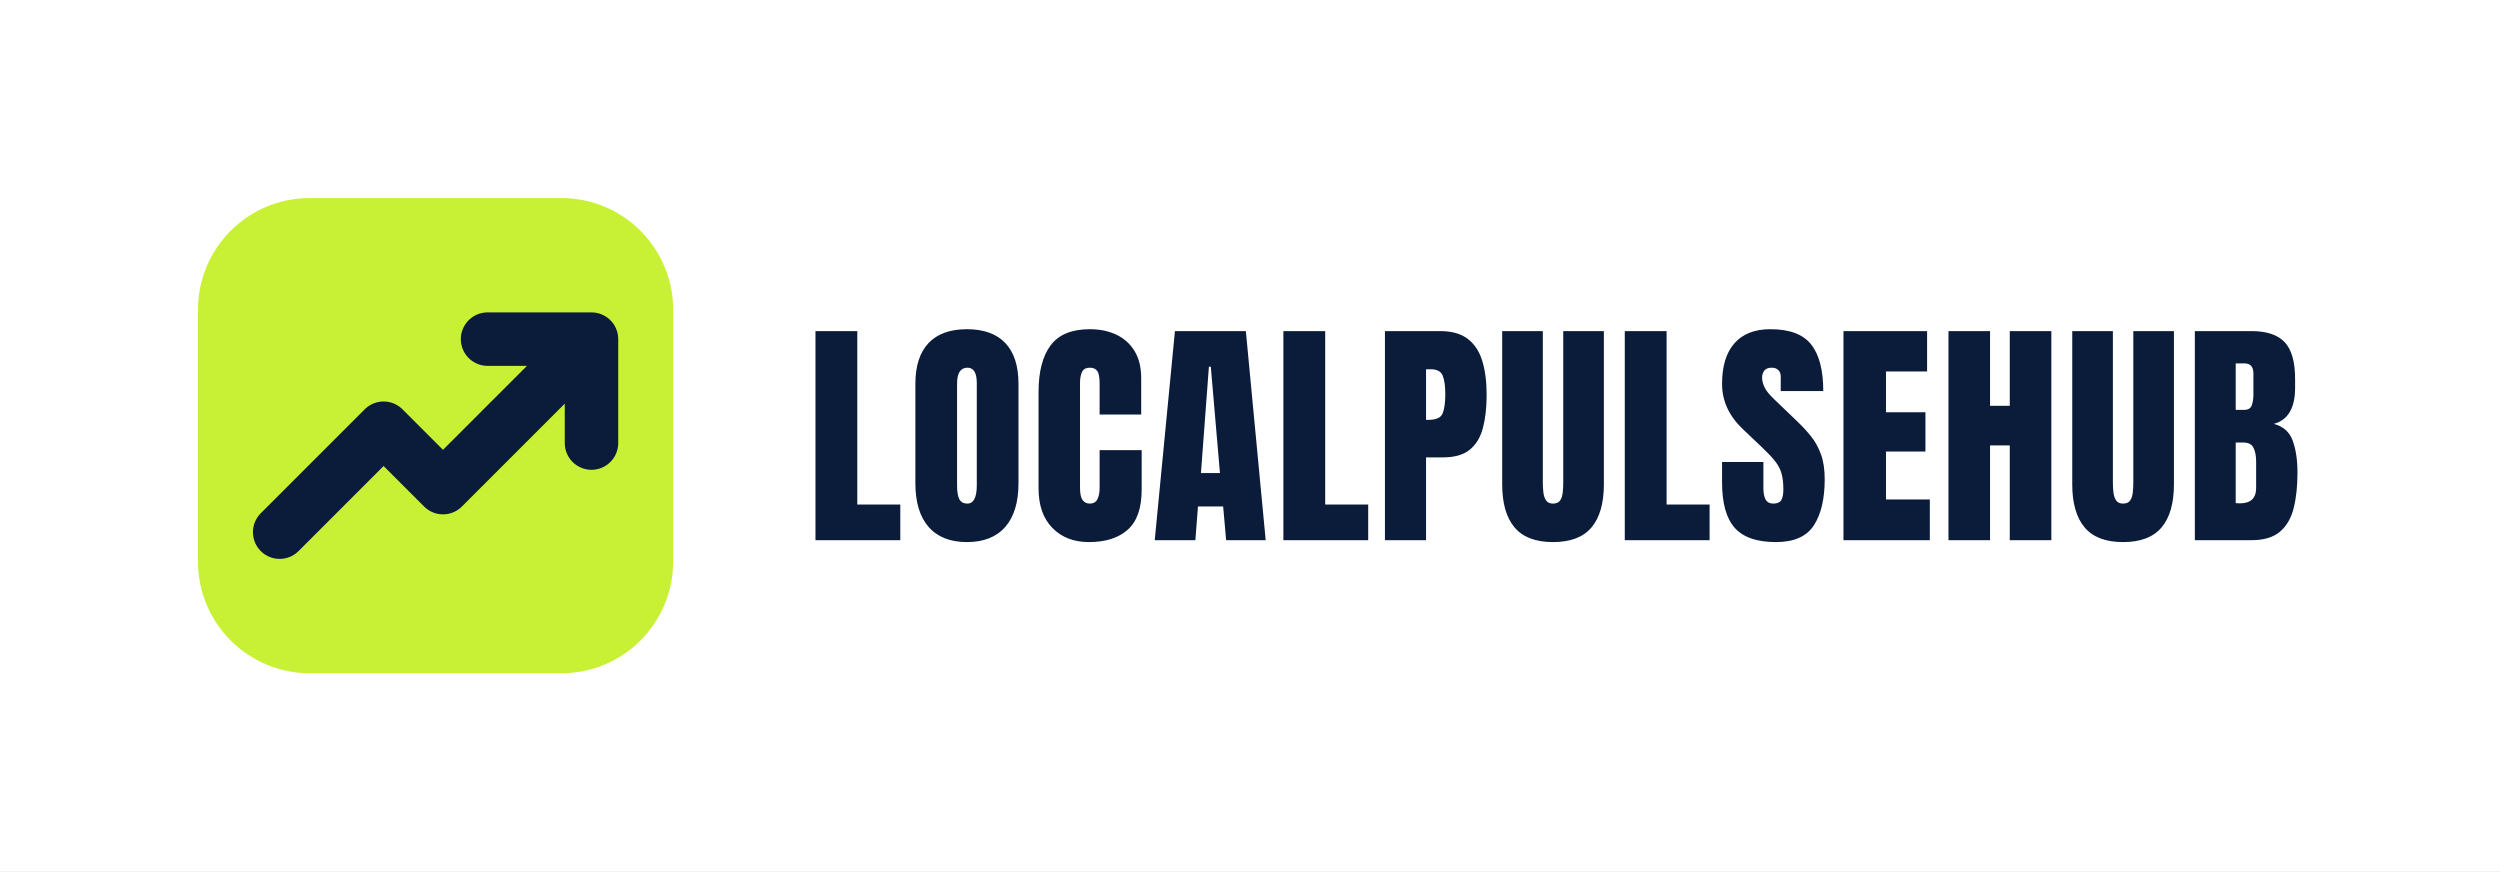
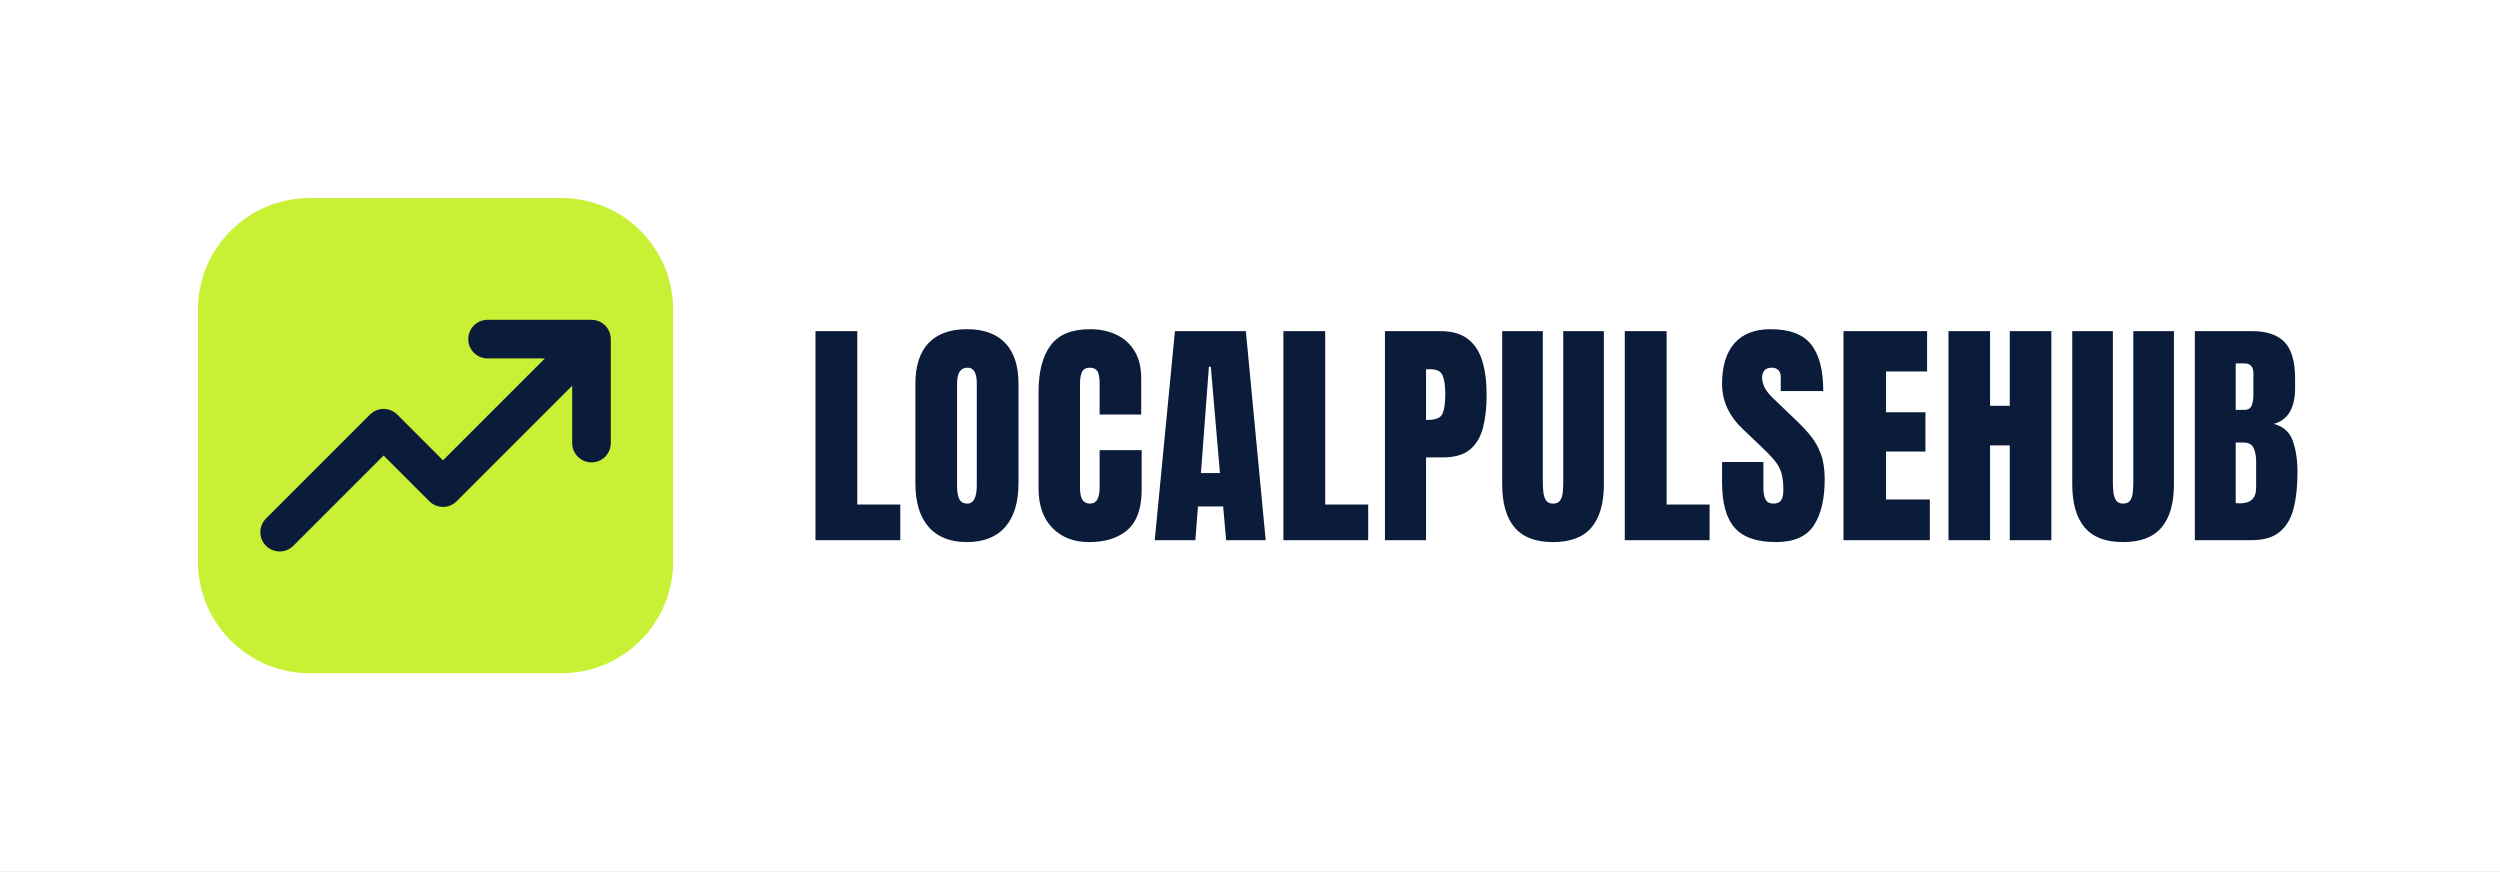
<svg xmlns="http://www.w3.org/2000/svg" viewBox="0 0 505.08 176.00" width="505" height="176">
  <rect width="505.076" height="176" fill="#FFFFFF" />
  <rect x="40" y="40" width="96" height="96" rx="22.56" fill="#C8F135" />
-   <path d="M5.5 22.5L12.5 15.5L16.5 19.5L26.5 9.5M19.5 9.5H26.5V16.5" fill="none" stroke="#0B1B3A" stroke-width="3.6" stroke-linecap="round" stroke-linejoin="round" transform="translate(40 40) scale(3)" />
+   <path d="M5.5 22.5L12.5 15.5L16.5 19.5L26.5 9.5M19.5 9.5H26.5V16.5" fill="none" stroke="#0B1B3A" stroke-width="2.6" stroke-linecap="round" stroke-linejoin="round" transform="translate(40 40) scale(3)" />
  <path d="M164.752 109.12V66.88H173.2V101.92H181.888V109.12ZM195.351 109.504Q190.287 109.504 187.611 106.444Q184.935 103.384 184.935 97.6V77.536Q184.935 72.112 187.587 69.304Q190.239 66.496 195.351 66.496Q200.463 66.496 203.115 69.304Q205.767 72.112 205.767 77.536V97.6Q205.767 103.384 203.091 106.444Q200.415 109.504 195.351 109.504ZM195.423 101.728Q197.343 101.728 197.343 98.008V77.392Q197.343 74.272 195.471 74.272Q193.359 74.272 193.359 77.464V98.056Q193.359 100.024 193.839 100.876Q194.319 101.728 195.423 101.728ZM219.998 109.504Q215.414 109.504 212.618 106.648Q209.822 103.792 209.822 98.656V79.168Q209.822 73.024 212.258 69.76Q214.694 66.496 220.19 66.496Q223.19 66.496 225.53 67.6Q227.87 68.704 229.214 70.9Q230.558 73.096 230.558 76.432V83.728H222.158V77.488Q222.158 75.592 221.678 74.932Q221.198 74.272 220.19 74.272Q219.014 74.272 218.606 75.124Q218.198 75.976 218.198 77.392V98.536Q218.198 100.288 218.714 101.008Q219.23 101.728 220.19 101.728Q221.27 101.728 221.714 100.84Q222.158 99.952 222.158 98.536V90.928H230.654V98.92Q230.654 104.488 227.846 106.996Q225.038 109.504 219.998 109.504ZM233.293 109.12 237.373 66.88H251.701L255.709 109.12H247.717L247.117 102.304H242.029L241.501 109.12ZM242.629 95.56H246.469L244.621 74.08H244.237ZM259.284 109.12V66.88H267.732V101.92H276.42V109.12ZM279.803 109.12V66.88H290.963Q294.467 66.88 296.519 68.44Q298.571 70.0 299.459 72.88Q300.347 75.76 300.347 79.744Q300.347 83.584 299.603 86.428Q298.859 89.272 296.951 90.832Q295.043 92.392 291.539 92.392H288.107V109.12ZM288.107 84.808H288.587Q290.939 84.808 291.467 83.488Q291.995 82.168 291.995 79.6Q291.995 77.2 291.479 75.892Q290.963 74.584 289.043 74.584H288.107ZM313.762 109.504Q308.482 109.504 305.986 106.54Q303.49 103.576 303.49 97.816V66.88H311.698V97.48Q311.698 98.536 311.818 99.508Q311.938 100.48 312.37 101.104Q312.802 101.728 313.762 101.728Q314.746 101.728 315.178 101.116Q315.61 100.504 315.718 99.52Q315.826 98.536 315.826 97.48V66.88H324.034V97.816Q324.034 103.576 321.538 106.54Q319.042 109.504 313.762 109.504ZM328.257 109.12V66.88H336.705V101.92H345.393V109.12ZM358.808 109.504Q353.024 109.504 350.468 106.624Q347.912 103.744 347.912 97.456V93.328H356.264V98.608Q356.264 100.072 356.708 100.9Q357.152 101.728 358.256 101.728Q359.408 101.728 359.852 101.056Q360.296 100.384 360.296 98.848Q360.296 96.904 359.912 95.596Q359.528 94.288 358.58 93.1Q357.632 91.912 355.952 90.328L352.16 86.728Q347.912 82.72 347.912 77.56Q347.912 72.16 350.42 69.328Q352.928 66.496 357.68 66.496Q363.488 66.496 365.924 69.592Q368.36 72.688 368.36 79.0H359.768V76.096Q359.768 75.232 359.276 74.752Q358.784 74.272 357.944 74.272Q356.936 74.272 356.468 74.836Q356 75.4 356 76.288Q356 77.176 356.48 78.208Q356.96 79.24 358.376 80.584L363.248 85.264Q364.712 86.656 365.936 88.204Q367.16 89.752 367.904 91.804Q368.648 93.856 368.648 96.808Q368.648 102.76 366.452 106.132Q364.256 109.504 358.808 109.504ZM372.439 109.12V66.88H389.335V75.04H381.031V83.272H388.999V91.216H381.031V100.888H389.887V109.12ZM393.654 109.12V66.88H402.054V81.976H406.038V66.88H414.438V109.12H406.038V89.968H402.054V109.12ZM428.933 109.504Q423.653 109.504 421.157 106.54Q418.661 103.576 418.661 97.816V66.88H426.869V97.48Q426.869 98.536 426.989 99.508Q427.109 100.48 427.541 101.104Q427.973 101.728 428.933 101.728Q429.917 101.728 430.349 101.116Q430.781 100.504 430.889 99.52Q430.997 98.536 430.997 97.48V66.88H439.205V97.816Q439.205 103.576 436.709 106.54Q434.213 109.504 428.933 109.504ZM443.428 109.12V66.88H454.876Q459.484 66.88 461.584 69.124Q463.684 71.368 463.684 76.528V78.376Q463.684 81.352 462.616 83.2Q461.548 85.048 459.364 85.624Q462.22 86.344 463.192 88.996Q464.164 91.648 464.164 95.464Q464.164 99.568 463.396 102.64Q462.628 105.712 460.612 107.416Q458.596 109.12 454.876 109.12ZM451.684 82.792H453.412Q454.588 82.792 454.924 81.88Q455.26 80.968 455.26 79.696V75.448Q455.26 73.408 453.46 73.408H451.684ZM452.524 101.68Q455.812 101.68 455.812 98.56V93.28Q455.812 91.48 455.272 90.436Q454.732 89.392 453.244 89.392H451.684V101.632Q452.212 101.68 452.524 101.68Z" fill="#0B1B3A" />
</svg>
